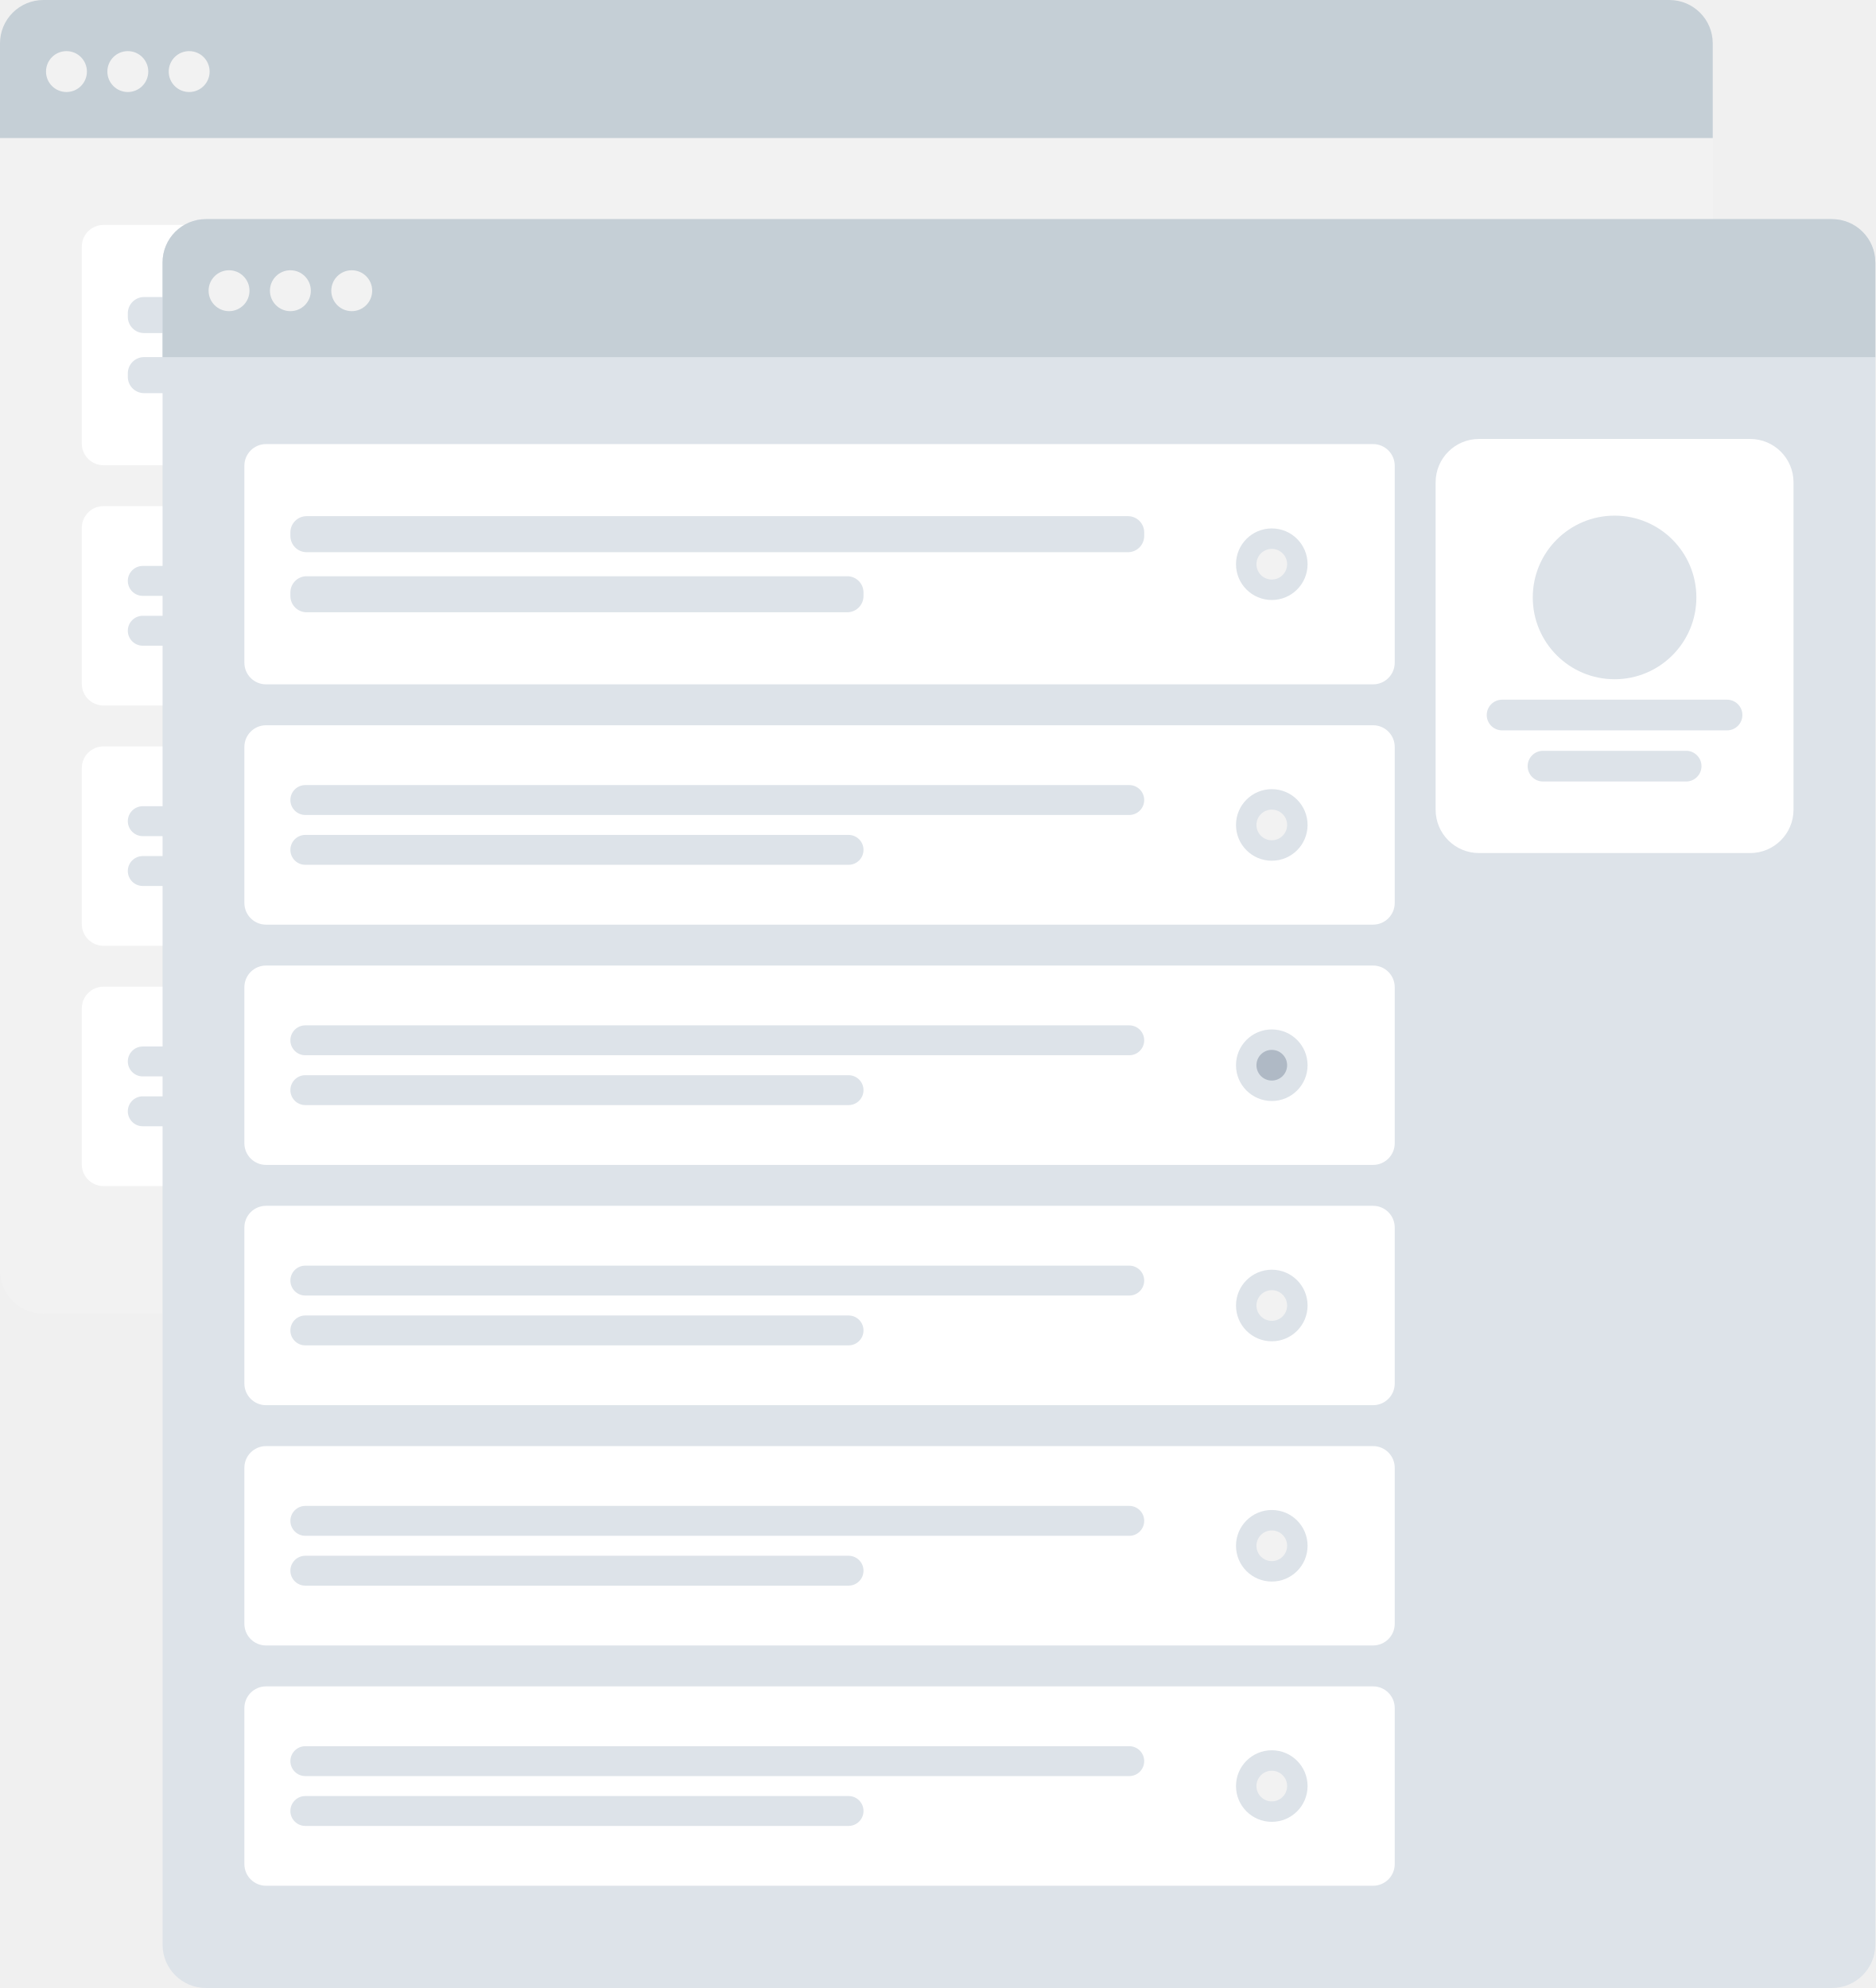
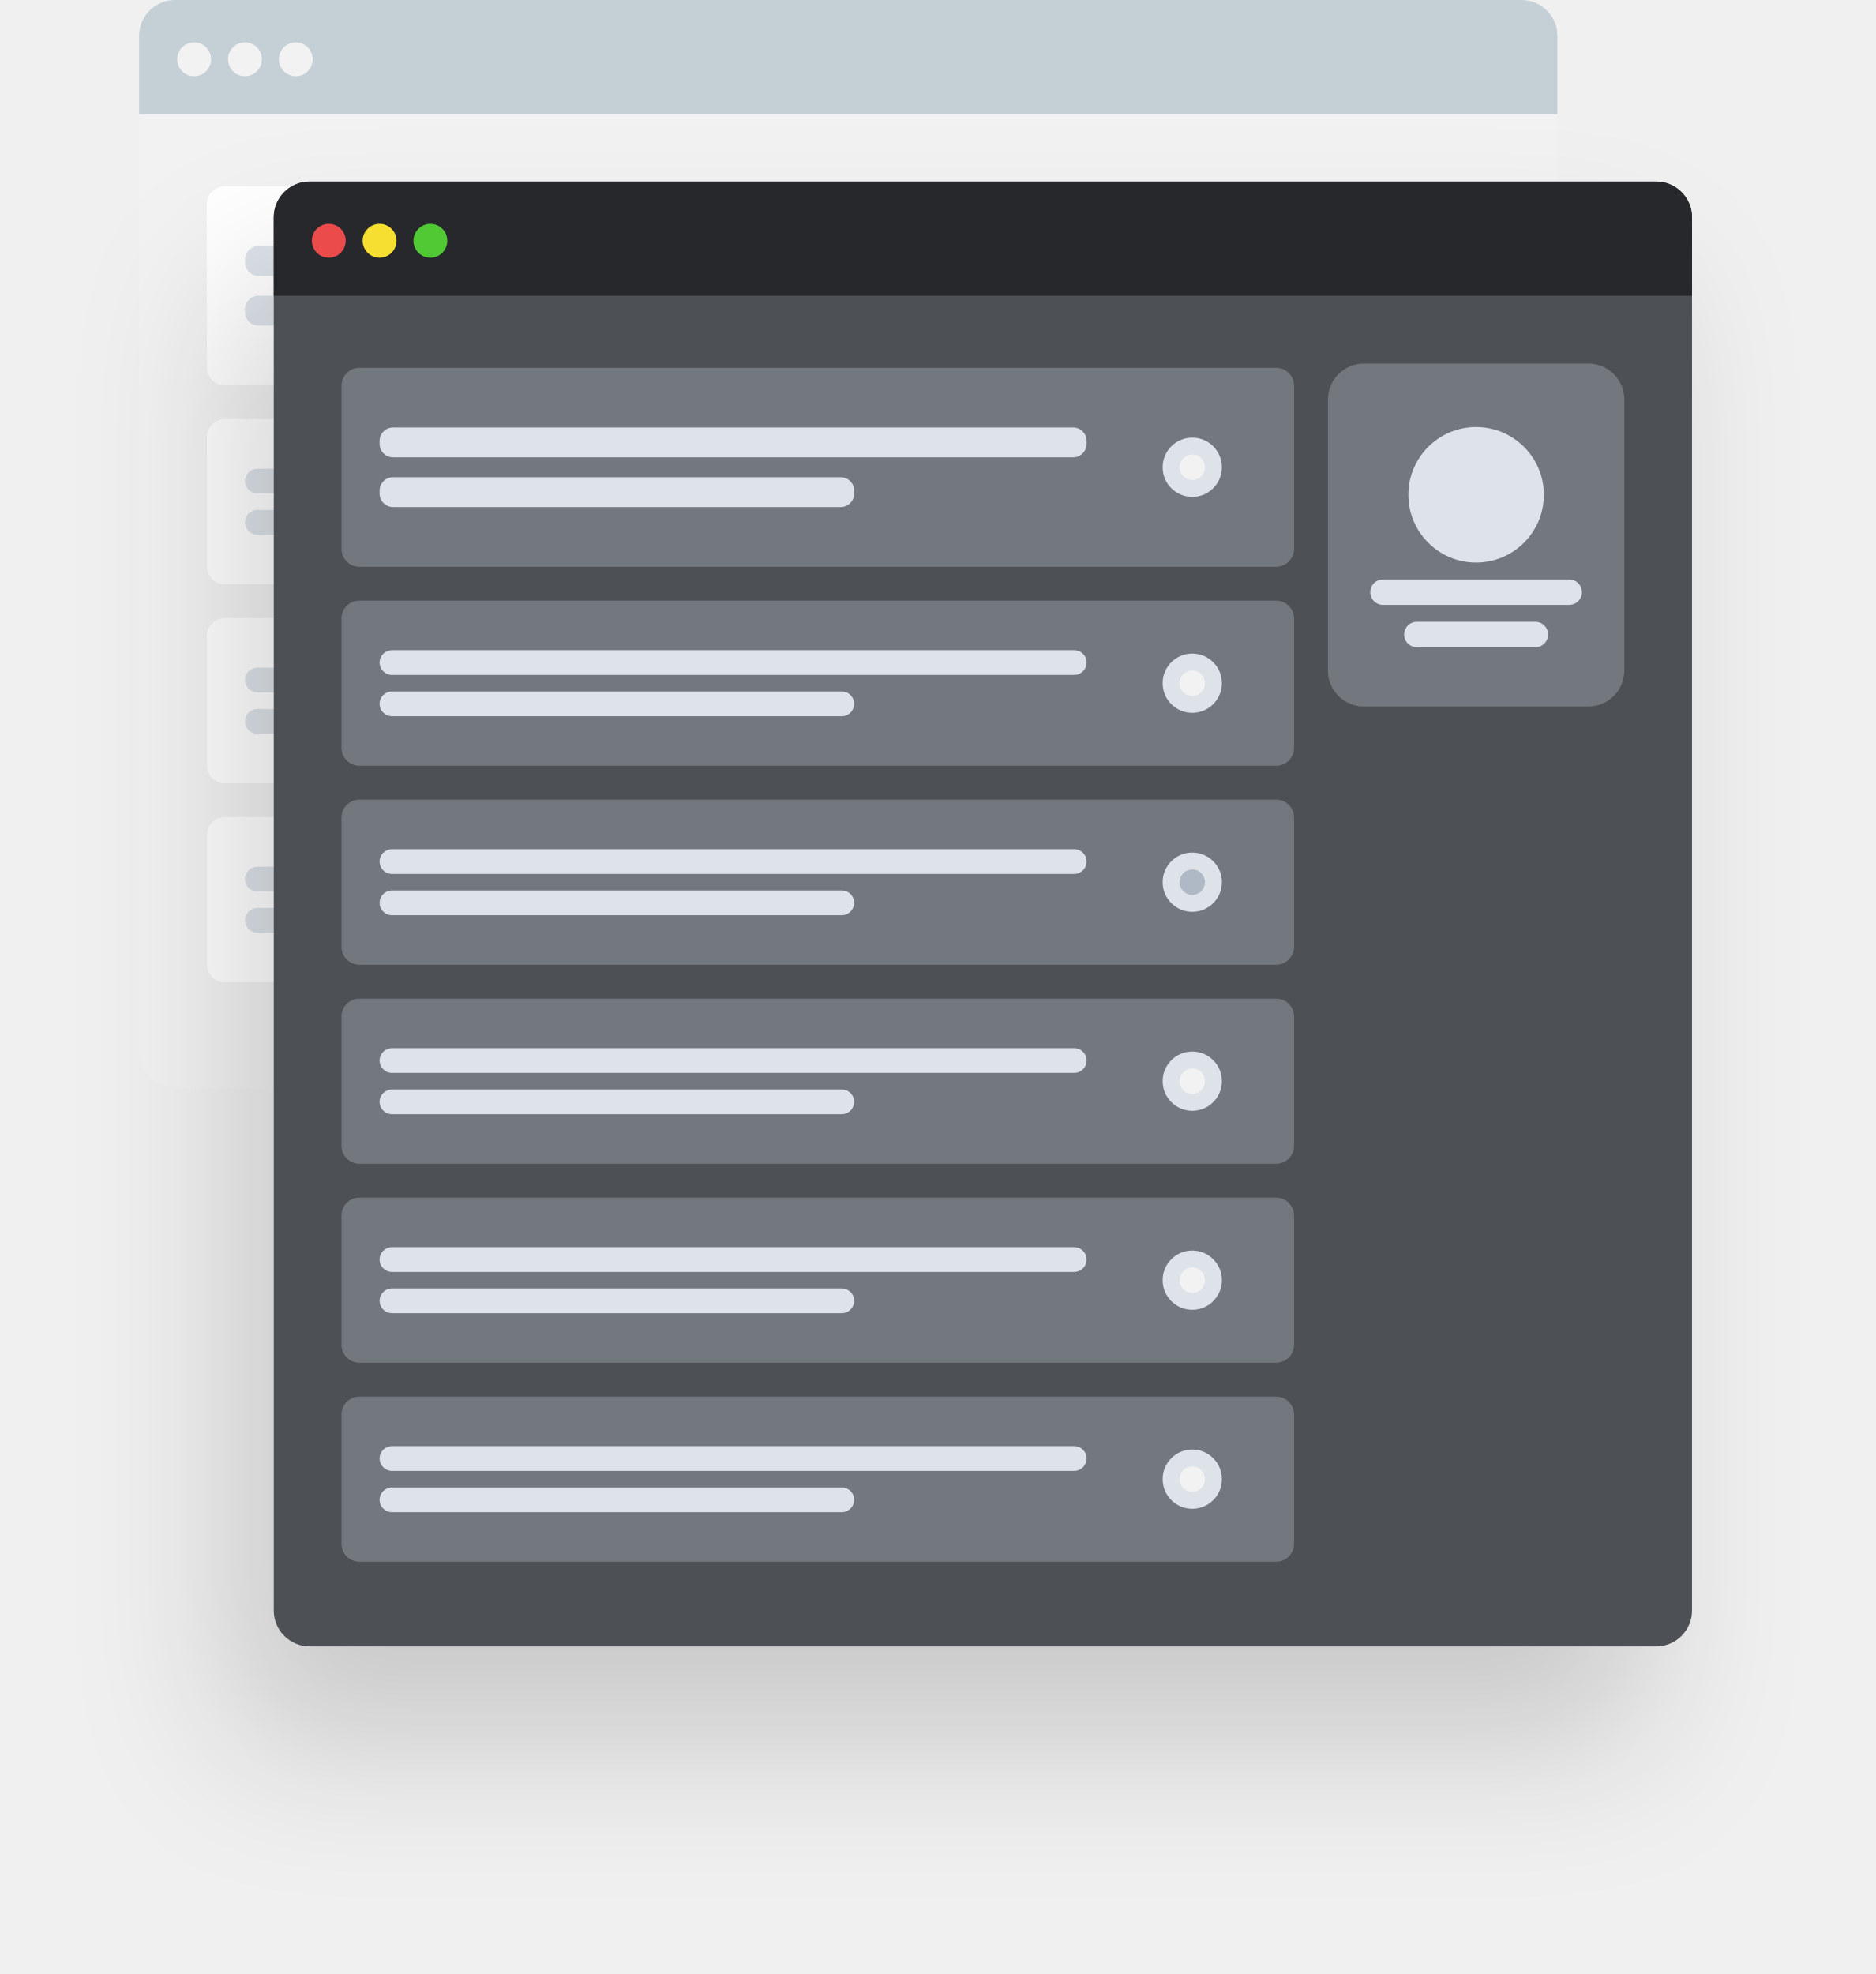
- <svg xmlns="http://www.w3.org/2000/svg" width="346.062" height="366.881" viewBox="0 0 346.062 366.881">
-   <g id="Group_77" data-name="Group 77" transform="translate(-150.5 -91.56)">
+ <svg xmlns="http://www.w3.org/2000/svg" width="418.062" height="439.881" viewBox="0 0 418.062 439.881">
+   <defs>
+     <filter id="Container" x="0" y="11.44" width="418.062" height="428.44" filterUnits="userSpaceOnUse">
+       <feOffset dx="-10" dy="22" input="SourceAlpha" />
+       <feGaussianBlur stdDeviation="17" result="blur" />
+       <feFlood flood-opacity="0.161" />
+       <feComposite operator="in" in2="blur" />
+       <feComposite in="SourceGraphic" />
+     </filter>
+   </defs>
+   <g id="Group_77" data-name="Group 77" transform="translate(-119.5 -91.56)">
    <g id="Web" transform="translate(150.5 91.56)">
-       <rect id="Container" width="316.062" height="242.44" rx="8" fill="#f2f2f2" />
+       <rect id="Container-2" data-name="Container" width="316.062" height="242.44" rx="8" fill="#f2f2f2" />
      <rect id="Background" width="66.043" height="76.421" rx="8" transform="translate(234.924 40.569)" fill="#fff" />
      <g id="Profile_Info" data-name="Profile Info" transform="translate(244.359 54.721)">
        <circle id="Avatar" cx="15.096" cy="15.096" r="15.096" transform="translate(8.491)" fill="#dde3e9" />
        <rect id="Name" width="47.173" height="5.661" rx="2.83" transform="translate(0 33.965)" fill="#dde3e9" />
        <rect id="Name-2" data-name="Name" width="32.078" height="5.661" rx="2.83" transform="translate(7.548 43.4)" fill="#dde3e9" />
      </g>
      <path id="Header" d="M8,0H308.062a8,8,0,0,1,8,8V25.474a0,0,0,0,1,0,0H0a0,0,0,0,1,0,0V8A8,8,0,0,1,8,0Z" fill="#c5cfd6" />
      <g id="Buttons" transform="translate(8.491 9.435)">
        <circle id="buttons-2" data-name="buttons" cx="3.774" cy="3.774" r="3.774" fill="#f2f2f2" />
        <circle id="buttons-3" data-name="buttons" cx="3.774" cy="3.774" r="3.774" transform="translate(11.322)" fill="#f2f2f2" />
        <circle id="buttons-4" data-name="buttons" cx="3.774" cy="3.774" r="3.774" transform="translate(22.643)" fill="#f2f2f2" />
      </g>
      <g id="Components" transform="translate(234.924 124.538)">
        <rect id="Background-2" data-name="Background" width="66.043" height="183.033" rx="8" fill="#fff" />
        <g id="Rows" transform="translate(16.982 16.982)">
          <rect id="Data" width="32.078" height="24.53" rx="4" fill="#dde3e9" />
          <rect id="Data-2" data-name="Data" width="32.078" height="23.587" rx="4" transform="translate(0 32.078)" fill="#afb9c5" />
          <rect id="Data-3" data-name="Data" width="32.078" height="23.587" rx="4" transform="translate(0 63.212)" fill="#dde3e9" />
          <rect id="Data-4" data-name="Data" width="32.078" height="23.587" rx="4" transform="translate(0 125.481)" fill="#dde3e9" />
          <rect id="Data-5" data-name="Data" width="32.078" height="23.587" rx="4" transform="translate(0 94.347)" fill="#c5cfd6" />
        </g>
      </g>
      <g id="Rows-2" data-name="Rows" transform="translate(15.096 41.513)">
        <g id="Row">
-           <rect id="Container-2" data-name="Container" width="212.281" height="44.343" rx="4" fill="#fff" />
+           <rect id="Container-3" data-name="Container" width="212.281" height="44.343" rx="4" fill="#fff" />
          <g id="Text_Stuff" data-name="Text Stuff" transform="translate(8.491 13.303)">
            <rect id="Label" width="157.559" height="6.651" rx="3" fill="#dde3e9" />
            <rect id="Label-2" data-name="Label" width="105.759" height="6.651" rx="3" transform="translate(0 11.086)" fill="#dde3e9" />
          </g>
          <g id="Check" transform="translate(182.99 15.567)">
            <circle id="Background-3" data-name="Background" cx="6.604" cy="6.604" r="6.604" fill="#dde3e9" />
            <circle id="Indicator" cx="2.83" cy="2.83" r="2.83" transform="translate(3.774 3.774)" fill="#f2f2f2" />
          </g>
        </g>
        <g id="Row-2" data-name="Row" transform="translate(0 51.891)">
-           <rect id="Container-3" data-name="Container" width="212.281" height="36.795" rx="4" fill="#fff" />
+           <rect id="Container-4" data-name="Container" width="212.281" height="36.795" rx="4" fill="#fff" />
          <g id="Text_Stuff-2" data-name="Text Stuff" transform="translate(8.491 11.039)">
            <rect id="Label-3" data-name="Label" width="157.559" height="5.519" rx="2.76" fill="#dde3e9" />
            <rect id="Label-4" data-name="Label" width="105.759" height="5.519" rx="2.76" transform="translate(0 9.199)" fill="#dde3e9" />
          </g>
          <g id="Check-2" data-name="Check" transform="translate(182.99 11.793)">
            <circle id="Background-4" data-name="Background" cx="6.604" cy="6.604" r="6.604" fill="#dde3e9" />
            <circle id="Indicator-2" data-name="Indicator" cx="2.83" cy="2.83" r="2.83" transform="translate(3.774 3.774)" fill="#f2f2f2" />
          </g>
        </g>
        <g id="Row-3" data-name="Row" transform="translate(0 96.234)">
-           <rect id="Container-4" data-name="Container" width="212.281" height="36.795" rx="4" fill="#fff" />
+           <rect id="Container-5" data-name="Container" width="212.281" height="36.795" rx="4" fill="#fff" />
          <g id="Text_Stuff-3" data-name="Text Stuff" transform="translate(8.491 11.039)">
            <rect id="Label-5" data-name="Label" width="157.559" height="5.519" rx="2.76" fill="#dde3e9" />
            <rect id="Label-6" data-name="Label" width="105.759" height="5.519" rx="2.76" transform="translate(0 9.199)" fill="#dde3e9" />
          </g>
          <g id="Check-3" data-name="Check" transform="translate(182.99 11.793)">
            <circle id="Background-5" data-name="Background" cx="6.604" cy="6.604" r="6.604" fill="#dde3e9" />
            <circle id="Indicator-3" data-name="Indicator" cx="2.83" cy="2.83" r="2.83" transform="translate(3.774 3.774)" fill="#afb9c5" />
          </g>
        </g>
        <g id="Row-4" data-name="Row" transform="translate(0 140.577)">
-           <rect id="Container-5" data-name="Container" width="212.281" height="36.795" rx="4" fill="#fff" />
+           <rect id="Container-6" data-name="Container" width="212.281" height="36.795" rx="4" fill="#fff" />
          <g id="Text_Stuff-4" data-name="Text Stuff" transform="translate(8.491 11.039)">
            <rect id="Label-7" data-name="Label" width="157.559" height="5.519" rx="2.76" fill="#dde3e9" />
            <rect id="Label-8" data-name="Label" width="105.759" height="5.519" rx="2.76" transform="translate(0 9.199)" fill="#dde3e9" />
          </g>
          <g id="Check-4" data-name="Check" transform="translate(182.99 11.793)">
            <circle id="Background-6" data-name="Background" cx="6.604" cy="6.604" r="6.604" fill="#dde3e9" />
            <circle id="Indicator-4" data-name="Indicator" cx="2.83" cy="2.83" r="2.83" transform="translate(3.774 3.774)" fill="#f2f2f2" />
          </g>
        </g>
      </g>
    </g>
    <g id="Web-2" data-name="Web" transform="translate(180.5 132)">
-       <rect id="Container-6" data-name="Container" width="316.062" height="326.44" rx="8" fill="#dde3e9" />
-       <rect id="Background-7" data-name="Background" width="66.043" height="76.421" rx="8" transform="translate(234.924 40.569)" fill="#fff" />
+       <g transform="matrix(1, 0, 0, 1, -61, -40.44)" filter="url(#Container)">
+         <path id="Container-7" data-name="Container" d="M8,0H308.062a8,8,0,0,1,8,8V318.44a8,8,0,0,1-8,8H8a8,8,0,0,1-8-8V8A8,8,0,0,1,8,0Z" transform="translate(61 40.44)" fill="#4e5155" />
+       </g>
+       <path id="Background-7" data-name="Background" d="M8,0H58.043a8,8,0,0,1,8,8V68.421a8,8,0,0,1-8,8H8a8,8,0,0,1-8-8V8A8,8,0,0,1,8,0Z" transform="translate(234.924 40.569)" fill="#73787e" />
      <g id="Profile_Info-2" data-name="Profile Info" transform="translate(244.359 54.721)">
        <circle id="Avatar-2" data-name="Avatar" cx="15.096" cy="15.096" r="15.096" transform="translate(8.491)" fill="#dde3e9" />
        <rect id="Name-3" data-name="Name" width="47.173" height="5.661" rx="2.83" transform="translate(0 33.965)" fill="#dde3e9" />
        <rect id="Name-4" data-name="Name" width="32.078" height="5.661" rx="2.83" transform="translate(7.548 43.4)" fill="#dde3e9" />
      </g>
-       <path id="Header-2" data-name="Header" d="M8,0H308.062a8,8,0,0,1,8,8V25.474a0,0,0,0,1,0,0H0a0,0,0,0,1,0,0V8A8,8,0,0,1,8,0Z" fill="#c5cfd6" />
+       <path id="Header-2" data-name="Header" d="M8,0H308.062a8,8,0,0,1,8,8V25.474H0V8A8,8,0,0,1,8,0Z" fill="#26282b" />
      <g id="Buttons-5" data-name="Buttons" transform="translate(8.491 9.435)">
-         <circle id="buttons-6" data-name="buttons" cx="3.774" cy="3.774" r="3.774" fill="#f2f2f2" />
-         <circle id="buttons-7" data-name="buttons" cx="3.774" cy="3.774" r="3.774" transform="translate(11.322)" fill="#f2f2f2" />
-         <circle id="buttons-8" data-name="buttons" cx="3.774" cy="3.774" r="3.774" transform="translate(22.643)" fill="#f2f2f2" />
+         <circle id="buttons-6" data-name="buttons" cx="3.774" cy="3.774" r="3.774" fill="#eb4b4b" />
+         <path id="buttons-7" data-name="buttons" d="M3.774,0A3.774,3.774,0,1,1,0,3.774,3.774,3.774,0,0,1,3.774,0Z" transform="translate(11.322)" fill="#f7df31" />
+         <path id="buttons-8" data-name="buttons" d="M3.774,0A3.774,3.774,0,1,1,0,3.774,3.774,3.774,0,0,1,3.774,0Z" transform="translate(22.643)" fill="#50c934" />
      </g>
      <g id="Rows-3" data-name="Rows" transform="translate(15.096 41.513)">
        <g id="Row-5" data-name="Row">
-           <rect id="Container-7" data-name="Container" width="212.281" height="44.343" rx="4" fill="#fff" />
+           <rect id="Container-8" data-name="Container" width="212.281" height="44.343" rx="4" fill="#73787e" />
          <g id="Text_Stuff-5" data-name="Text Stuff" transform="translate(8.491 13.303)">
            <rect id="Label-9" data-name="Label" width="157.559" height="6.651" rx="3" fill="#dde3e9" />
            <rect id="Label-10" data-name="Label" width="105.759" height="6.651" rx="3" transform="translate(0 11.086)" fill="#dde3e9" />
          </g>
          <g id="Check-5" data-name="Check" transform="translate(182.99 15.567)">
            <circle id="Background-8" data-name="Background" cx="6.604" cy="6.604" r="6.604" fill="#dde3e9" />
            <circle id="Indicator-5" data-name="Indicator" cx="2.83" cy="2.83" r="2.83" transform="translate(3.774 3.774)" fill="#f2f2f2" />
          </g>
        </g>
        <g id="Row-6" data-name="Row" transform="translate(0 51.891)">
-           <rect id="Container-8" data-name="Container" width="212.281" height="36.795" rx="4" fill="#fff" />
+           <path id="Container-9" data-name="Container" d="M4,0H208.281a4,4,0,0,1,4,4V32.8a4,4,0,0,1-4,4H4a4,4,0,0,1-4-4V4A4,4,0,0,1,4,0Z" fill="#73787e" />
          <g id="Text_Stuff-6" data-name="Text Stuff" transform="translate(8.491 11.039)">
            <rect id="Label-11" data-name="Label" width="157.559" height="5.519" rx="2.76" fill="#dde3e9" />
            <rect id="Label-12" data-name="Label" width="105.759" height="5.519" rx="2.76" transform="translate(0 9.199)" fill="#dde3e9" />
          </g>
          <g id="Check-6" data-name="Check" transform="translate(182.99 11.793)">
            <circle id="Background-9" data-name="Background" cx="6.604" cy="6.604" r="6.604" fill="#dde3e9" />
            <circle id="Indicator-6" data-name="Indicator" cx="2.83" cy="2.83" r="2.83" transform="translate(3.774 3.774)" fill="#f2f2f2" />
          </g>
        </g>
        <g id="Row-7" data-name="Row" transform="translate(0 96.234)">
-           <rect id="Container-9" data-name="Container" width="212.281" height="36.795" rx="4" fill="#fff" />
+           <rect id="Container-10" data-name="Container" width="212.281" height="36.795" rx="4" fill="#73787e" />
          <g id="Text_Stuff-7" data-name="Text Stuff" transform="translate(8.491 11.039)">
            <rect id="Label-13" data-name="Label" width="157.559" height="5.519" rx="2.76" fill="#dde3e9" />
            <rect id="Label-14" data-name="Label" width="105.759" height="5.519" rx="2.76" transform="translate(0 9.199)" fill="#dde3e9" />
          </g>
          <g id="Check-7" data-name="Check" transform="translate(182.99 11.793)">
            <circle id="Background-10" data-name="Background" cx="6.604" cy="6.604" r="6.604" fill="#dde3e9" />
            <circle id="Indicator-7" data-name="Indicator" cx="2.83" cy="2.83" r="2.83" transform="translate(3.774 3.774)" fill="#afb9c5" />
          </g>
        </g>
        <g id="Row-8" data-name="Row" transform="translate(0 229.263)">
-           <rect id="Container-10" data-name="Container" width="212.281" height="36.795" rx="4" fill="#fff" />
+           <rect id="Container-11" data-name="Container" width="212.281" height="36.795" rx="4" fill="#73787e" />
          <g id="Text_Stuff-8" data-name="Text Stuff" transform="translate(8.491 11.039)">
            <rect id="Label-15" data-name="Label" width="157.559" height="5.519" rx="2.76" fill="#dde3e9" />
            <rect id="Label-16" data-name="Label" width="105.759" height="5.519" rx="2.76" transform="translate(0 9.199)" fill="#dde3e9" />
          </g>
          <g id="Check-8" data-name="Check" transform="translate(182.99 11.793)">
            <circle id="Background-11" data-name="Background" cx="6.604" cy="6.604" r="6.604" fill="#dde3e9" />
            <circle id="Indicator-8" data-name="Indicator" cx="2.83" cy="2.83" r="2.83" transform="translate(3.774 3.774)" fill="#f2f2f2" />
          </g>
        </g>
        <g id="Row-9" data-name="Row" transform="translate(0 184.92)">
-           <rect id="Container-11" data-name="Container" width="212.281" height="36.795" rx="4" fill="#fff" />
+           <rect id="Container-12" data-name="Container" width="212.281" height="36.795" rx="4" fill="#73787e" />
          <g id="Text_Stuff-9" data-name="Text Stuff" transform="translate(8.491 11.039)">
            <rect id="Label-17" data-name="Label" width="157.559" height="5.519" rx="2.76" fill="#dde3e9" />
            <rect id="Label-18" data-name="Label" width="105.759" height="5.519" rx="2.76" transform="translate(0 9.199)" fill="#dde3e9" />
          </g>
          <g id="Check-9" data-name="Check" transform="translate(182.99 11.793)">
            <circle id="Background-12" data-name="Background" cx="6.604" cy="6.604" r="6.604" fill="#dde3e9" />
            <circle id="Indicator-9" data-name="Indicator" cx="2.83" cy="2.83" r="2.83" transform="translate(3.774 3.774)" fill="#f2f2f2" />
          </g>
        </g>
        <g id="Row-10" data-name="Row" transform="translate(0 140.577)">
-           <rect id="Container-12" data-name="Container" width="212.281" height="36.795" rx="4" fill="#fff" />
+           <rect id="Container-13" data-name="Container" width="212.281" height="36.795" rx="4" fill="#73787e" />
          <g id="Text_Stuff-10" data-name="Text Stuff" transform="translate(8.491 11.039)">
            <rect id="Label-19" data-name="Label" width="157.559" height="5.519" rx="2.76" fill="#dde3e9" />
            <rect id="Label-20" data-name="Label" width="105.759" height="5.519" rx="2.76" transform="translate(0 9.199)" fill="#dde3e9" />
          </g>
          <g id="Check-10" data-name="Check" transform="translate(182.99 11.793)">
            <circle id="Background-13" data-name="Background" cx="6.604" cy="6.604" r="6.604" fill="#dde3e9" />
            <circle id="Indicator-10" data-name="Indicator" cx="2.83" cy="2.83" r="2.83" transform="translate(3.774 3.774)" fill="#f2f2f2" />
          </g>
        </g>
      </g>
    </g>
  </g>
</svg>
